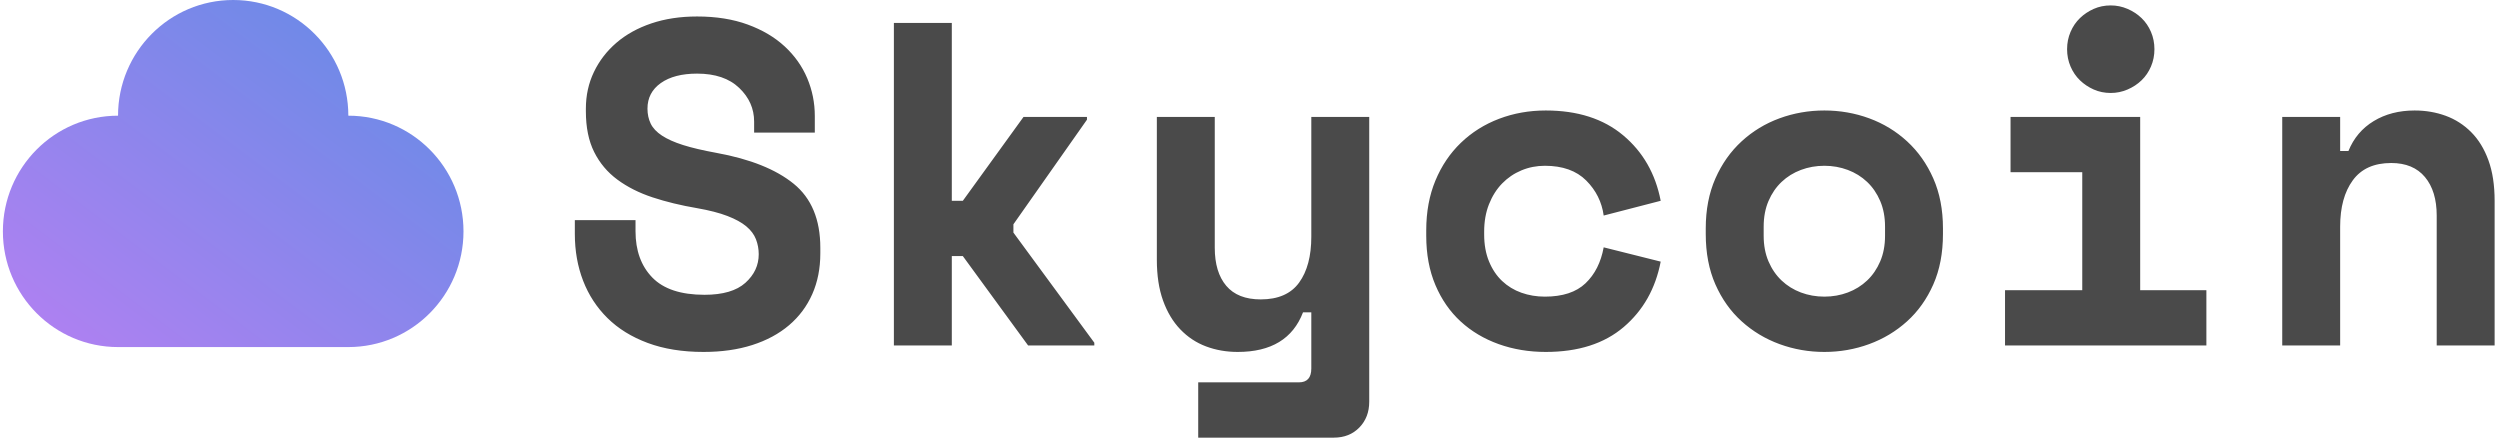
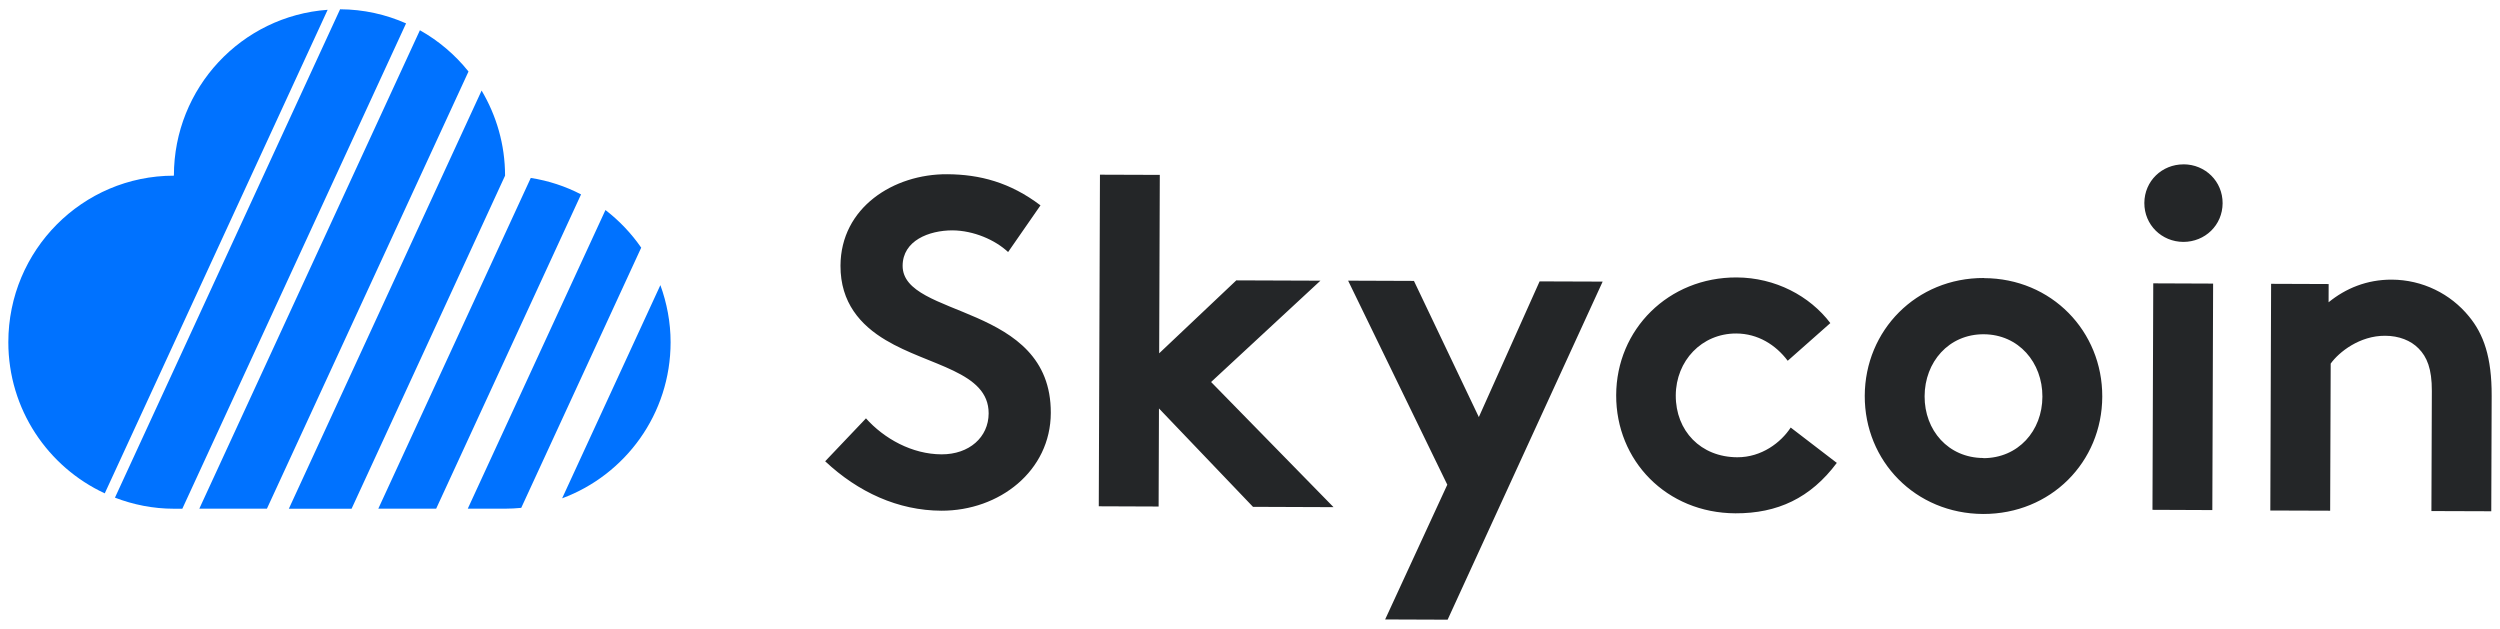
- <svg xmlns="http://www.w3.org/2000/svg" width="461px" height="81px" viewBox="0 0 461 81" version="1.1">
-   <defs>
-     <linearGradient x1="0%" y1="100%" x2="100%" y2="0%" id="linearGradient-1">
-       <stop stop-color="#B480F2" offset="0%" />
-       <stop stop-color="#5F8CE5" offset="100%" />
-     </linearGradient>
-   </defs>
-   <g id="Logos" stroke="none" stroke-width="1" fill="none" fill-rule="evenodd">
-     <g id="Option-3" transform="translate(-270, -126)">
-       <g id="Logo">
-         <g transform="translate(270, 126)">
-           <path d="M139.061,22.412 C139.061,20.033 138.143,17.965 136.306,16.209 C134.469,14.453 131.884,13.575 128.549,13.575 C125.724,13.575 123.491,14.156 121.852,15.317 C120.213,16.479 119.394,18.05 119.394,20.033 C119.394,21.053 119.592,21.973 119.987,22.795 C120.383,23.616 121.075,24.352 122.064,25.004 C123.053,25.655 124.353,26.236 125.964,26.746 C127.575,27.255 129.623,27.737 132.11,28.19 C138.327,29.323 143.074,31.221 146.352,33.883 C149.629,36.545 151.268,40.482 151.268,45.694 L151.268,46.713 C151.268,49.489 150.774,51.996 149.785,54.233 C148.796,56.471 147.369,58.382 145.504,59.968 C143.639,61.555 141.378,62.772 138.722,63.622 C136.066,64.472 133.071,64.897 129.736,64.897 C125.837,64.897 122.403,64.344 119.436,63.24 C116.469,62.135 113.997,60.606 112.019,58.651 C110.041,56.697 108.543,54.403 107.526,51.769 C106.509,49.135 106,46.26 106,43.145 L106,40.596 L117.19,40.596 L117.19,42.635 C117.19,46.203 118.221,49.05 120.284,51.174 C122.347,53.298 125.554,54.36 129.906,54.36 C133.297,54.36 135.812,53.624 137.451,52.151 C139.089,50.679 139.909,48.922 139.909,46.883 C139.909,45.92 139.739,45 139.4,44.122 C139.061,43.244 138.468,42.451 137.62,41.743 C136.772,41.035 135.614,40.397 134.144,39.831 C132.675,39.264 130.81,38.783 128.549,38.386 C125.554,37.877 122.813,37.211 120.327,36.39 C117.84,35.568 115.678,34.478 113.841,33.118 C112.005,31.759 110.578,30.059 109.56,28.02 C108.543,25.981 108.035,23.488 108.035,20.543 L108.035,20.033 C108.035,17.597 108.529,15.346 109.518,13.278 C110.507,11.21 111.892,9.412 113.672,7.882 C115.452,6.353 117.6,5.163 120.115,4.314 C122.63,3.464 125.441,3.039 128.549,3.039 C132.053,3.039 135.162,3.535 137.874,4.526 C140.587,5.518 142.862,6.863 144.699,8.562 C146.535,10.262 147.92,12.216 148.852,14.425 C149.785,16.634 150.251,18.957 150.251,21.393 L150.251,24.451 L139.061,24.451 L139.061,22.412 Z M175.513,37.027 L177.548,37.027 L188.738,21.562 L200.436,21.562 L200.436,22.072 L186.873,41.36 L186.873,42.89 L201.793,63.197 L201.793,63.707 L189.585,63.707 L177.548,47.223 L175.513,47.223 L175.513,63.707 L164.832,63.707 L164.832,4.229 L175.513,4.229 L175.513,37.027 Z M241.805,21.562 L252.486,21.562 L252.486,74.073 C252.486,75.999 251.879,77.585 250.664,78.832 C249.449,80.078 247.881,80.701 245.959,80.701 L220.951,80.701 L220.951,70.505 L239.516,70.505 C241.042,70.505 241.805,69.655 241.805,67.956 L241.805,57.589 L240.279,57.589 C238.414,62.461 234.402,64.897 228.242,64.897 C226.151,64.897 224.201,64.557 222.392,63.877 C220.584,63.197 219.001,62.149 217.645,60.733 C216.289,59.317 215.229,57.547 214.466,55.423 C213.703,53.298 213.322,50.792 213.322,47.903 L213.322,21.562 L224.003,21.562 L224.003,45.694 C224.003,48.696 224.709,51.033 226.122,52.704 C227.535,54.375 229.654,55.21 232.48,55.21 C235.702,55.21 238.061,54.176 239.559,52.109 C241.056,50.041 241.805,47.223 241.805,43.654 L241.805,21.562 Z M306.232,48.243 C305.271,53.228 302.997,57.249 299.408,60.308 C295.819,63.367 291.03,64.897 285.039,64.897 C281.931,64.897 279.034,64.415 276.35,63.452 C273.665,62.489 271.334,61.101 269.356,59.289 C267.378,57.476 265.824,55.239 264.694,52.576 C263.563,49.914 262.998,46.883 262.998,43.484 L262.998,42.465 C262.998,39.066 263.563,36.007 264.694,33.288 C265.824,30.569 267.392,28.247 269.399,26.321 C271.405,24.395 273.75,22.922 276.435,21.902 C279.119,20.883 281.987,20.373 285.039,20.373 C290.917,20.373 295.678,21.902 299.323,24.961 C302.968,28.02 305.271,32.042 306.232,37.027 L295.72,39.746 C295.381,37.253 294.307,35.101 292.499,33.288 C290.69,31.476 288.147,30.569 284.869,30.569 C283.344,30.569 281.902,30.852 280.546,31.419 C279.19,31.985 278.003,32.793 276.986,33.84 C275.968,34.888 275.163,36.163 274.57,37.664 C273.976,39.165 273.68,40.85 273.68,42.72 L273.68,43.23 C273.68,45.099 273.976,46.756 274.57,48.2 C275.163,49.645 275.968,50.848 276.986,51.811 C278.003,52.774 279.19,53.497 280.546,53.978 C281.902,54.46 283.344,54.7 284.869,54.7 C288.147,54.7 290.648,53.879 292.372,52.236 C294.096,50.594 295.212,48.384 295.72,45.609 L306.232,48.243 Z M358.282,43.145 C358.282,46.657 357.689,49.758 356.502,52.449 C355.315,55.139 353.705,57.405 351.67,59.246 C349.635,61.087 347.304,62.489 344.676,63.452 C342.048,64.415 339.293,64.897 336.411,64.897 C333.529,64.897 330.774,64.415 328.146,63.452 C325.518,62.489 323.187,61.087 321.152,59.246 C319.117,57.405 317.507,55.139 316.32,52.449 C315.133,49.758 314.54,46.657 314.54,43.145 L314.54,42.125 C314.54,38.67 315.133,35.597 316.32,32.906 C317.507,30.215 319.117,27.935 321.152,26.066 C323.187,24.197 325.518,22.78 328.146,21.817 C330.774,20.854 333.529,20.373 336.411,20.373 C339.293,20.373 342.048,20.854 344.676,21.817 C347.304,22.78 349.635,24.197 351.67,26.066 C353.705,27.935 355.315,30.215 356.502,32.906 C357.689,35.597 358.282,38.67 358.282,42.125 L358.282,43.145 Z M336.411,54.7 C337.937,54.7 339.378,54.445 340.734,53.936 C342.091,53.426 343.278,52.689 344.295,51.726 C345.312,50.763 346.117,49.588 346.711,48.2 C347.304,46.812 347.601,45.241 347.601,43.484 L347.601,41.785 C347.601,40.029 347.304,38.457 346.711,37.069 C346.117,35.681 345.312,34.506 344.295,33.543 C343.278,32.58 342.091,31.844 340.734,31.334 C339.378,30.824 337.937,30.569 336.411,30.569 C334.885,30.569 333.444,30.824 332.088,31.334 C330.731,31.844 329.544,32.58 328.527,33.543 C327.51,34.506 326.705,35.681 326.111,37.069 C325.518,38.457 325.221,40.029 325.221,41.785 L325.221,43.484 C325.221,45.241 325.518,46.812 326.111,48.2 C326.705,49.588 327.51,50.763 328.527,51.726 C329.544,52.689 330.731,53.426 332.088,53.936 C333.444,54.445 334.885,54.7 336.411,54.7 Z M369.726,53.511 L383.968,53.511 L383.968,31.759 L370.744,31.759 L370.744,21.562 L394.65,21.562 L394.65,53.511 L406.857,53.511 L406.857,63.707 L369.726,63.707 L369.726,53.511 Z M397.277,9.072 C397.277,10.205 397.066,11.267 396.642,12.258 C396.218,13.25 395.639,14.099 394.904,14.807 C394.169,15.516 393.307,16.082 392.318,16.507 C391.329,16.932 390.298,17.144 389.224,17.144 C388.094,17.144 387.048,16.932 386.088,16.507 C385.127,16.082 384.279,15.516 383.544,14.807 C382.81,14.099 382.23,13.25 381.807,12.258 C381.383,11.267 381.171,10.205 381.171,9.072 C381.171,7.939 381.383,6.877 381.807,5.886 C382.23,4.894 382.81,4.045 383.544,3.337 C384.279,2.629 385.127,2.062 386.088,1.637 C387.048,1.212 388.094,1 389.224,1 C390.298,1 391.329,1.212 392.318,1.637 C393.307,2.062 394.169,2.629 394.904,3.337 C395.639,4.045 396.218,4.894 396.642,5.886 C397.066,6.877 397.277,7.939 397.277,9.072 Z M431.525,63.707 L420.844,63.707 L420.844,21.562 L431.525,21.562 L431.525,27.85 L433.051,27.85 C434.012,25.471 435.566,23.63 437.714,22.327 C439.861,21.024 442.376,20.373 445.259,20.373 C447.293,20.373 449.2,20.699 450.981,21.35 C452.761,22.001 454.329,23.007 455.686,24.366 C457.042,25.726 458.102,27.454 458.865,29.55 C459.627,31.645 460.009,34.138 460.009,37.027 L460.009,63.707 L449.328,63.707 L449.328,39.746 C449.328,36.744 448.607,34.379 447.166,32.651 C445.725,30.923 443.648,30.059 440.935,30.059 C437.77,30.059 435.411,31.121 433.857,33.246 C432.303,35.37 431.525,38.216 431.525,41.785 L431.525,63.707 Z" id="Skycoin" fill="#4A4A4A" />
-           <path d="M21.766,64 C10.039,64 0.533,54.449 0.533,42.667 C0.533,30.885 10.039,21.333 21.766,21.333 C21.766,9.551 31.273,-7.10542736e-15 43,-7.10542736e-15 C54.727,-7.10542736e-15 64.234,9.551 64.234,21.333 C75.961,21.333 85.467,30.885 85.467,42.667 C85.467,54.449 75.961,64 64.234,64 L21.766,64 Z" id="Combined-Shape" fill="url(#linearGradient-1)" />
-         </g>
-       </g>
-     </g>
+ <svg xmlns="http://www.w3.org/2000/svg" viewBox="0 0 159 40">
+   <g fill="none" fill-rule="evenodd">
+     <path d="M-10-10h179v60H-10z" />
+     <path fill="#0072FF" d="M36.955 12.364L27.74 32.352h-3.68l9.698-21.036c1.136.18 2.212.534 3.197 1.048zM20.838.624L6.663 31.377C3.046 29.7.53 26.03.53 21.763c0-5.848 4.714-10.59 10.53-10.59 0-5.592 4.315-10.16 9.778-10.55zm11.283 10.55l-9.76 21.18h-3.99L30.63 5.76c.94 1.586 1.492 3.432 1.492 5.413h.002zm3.63 20.52L42 18.134c.41 1.133.65 2.352.65 3.63 0 4.562-2.877 8.44-6.9 9.93zm2.76-18.333c.88.68 1.64 1.48 2.27 2.39L33.15 32.3c-.34.033-.682.052-1.03.052h-2.37l8.755-18.99zM21.63.59c1.493.006 2.91.328 4.196.897l-14.23 30.868h-.535c-1.32 0-2.58-.256-3.75-.704L21.63.59zm8.166 3.96l-12.82 27.802h-4.3l14.03-30.428c1.19.668 2.24 1.56 3.09 2.624z" />
+     <path fill="#242628" d="M55.06 26.59c1.167 1.313 2.95 2.3 4.823 2.306 1.756.007 2.99-1.088 2.995-2.602.01-2.674-3.795-3.015-6.54-4.66-1.608-.955-2.89-2.386-2.883-4.733.013-3.71 3.388-5.84 6.783-5.82 2.08.01 4.01.52 5.937 1.98l-2.06 2.97c-.817-.77-2.19-1.37-3.538-1.38-1.493 0-3.163.65-3.17 2.25-.01 3.36 9.45 2.35 9.424 9.36-.01 3.69-3.27 6.23-6.96 6.22-2.75-.01-5.29-1.176-7.39-3.144l2.59-2.724zm21.965-2.295l7.788 7.96-5.123-.02-5.98-6.258-.022 6.238-3.806-.015.075-21.09 3.806.013-.04 11.348 4.906-4.64 5.35.02-6.96 6.45zm11.07 15.102l3.953-8.57L85.74 17.85l4.187.016 4.127 8.66 3.865-8.63 4.01.014-9.86 21.502-3.98-.015zm28.732-9.965c-1.677 2.252-3.788 3.224-6.452 3.215-4.392-.017-7.6-3.355-7.586-7.514.01-4.188 3.33-7.503 7.66-7.488 2.46.01 4.65 1.175 5.96 2.903l-2.71 2.397c-.76-1.013-1.9-1.73-3.27-1.735-2.2-.008-3.84 1.738-3.85 3.937-.01 2.257 1.59 3.927 3.91 3.935 1.55.006 2.78-.94 3.4-1.89l2.92 2.24zm9.31-.293c2.224 0 3.753-1.74 3.76-3.91.008-2.17-1.508-3.96-3.732-3.97-2.226-.01-3.754 1.77-3.76 3.94-.01 2.17 1.506 3.92 3.732 3.93m.04-11.44c4.303.01 7.542 3.38 7.527 7.54-.015 4.16-3.276 7.47-7.58 7.46-4.303-.02-7.54-3.36-7.526-7.518.014-4.16 3.276-7.506 7.58-7.49m14.525 14.76l-3.806-.016.05-14.404 3.807.015-.05 14.405zm-1.825-21.99c1.376.004 2.484 1.08 2.48 2.474-.005 1.4-1.122 2.46-2.498 2.46-1.375-.006-2.484-1.08-2.48-2.476.006-1.396 1.122-2.46 2.498-2.456zm5.514 22.004l.05-14.404 3.66.014-.004 1.16c1.087-.886 2.435-1.445 4.016-1.44 1.96.008 3.744.905 4.91 2.336.933 1.13 1.455 2.59 1.446 5.055l-.025 7.34-3.807-.013.027-7.635c.006-1.423-.314-2.17-.84-2.703-.495-.51-1.255-.81-2.133-.81-1.61-.01-2.93 1.03-3.46 1.77l-.034 9.356-3.806-.013z" />
  </g>
</svg>
